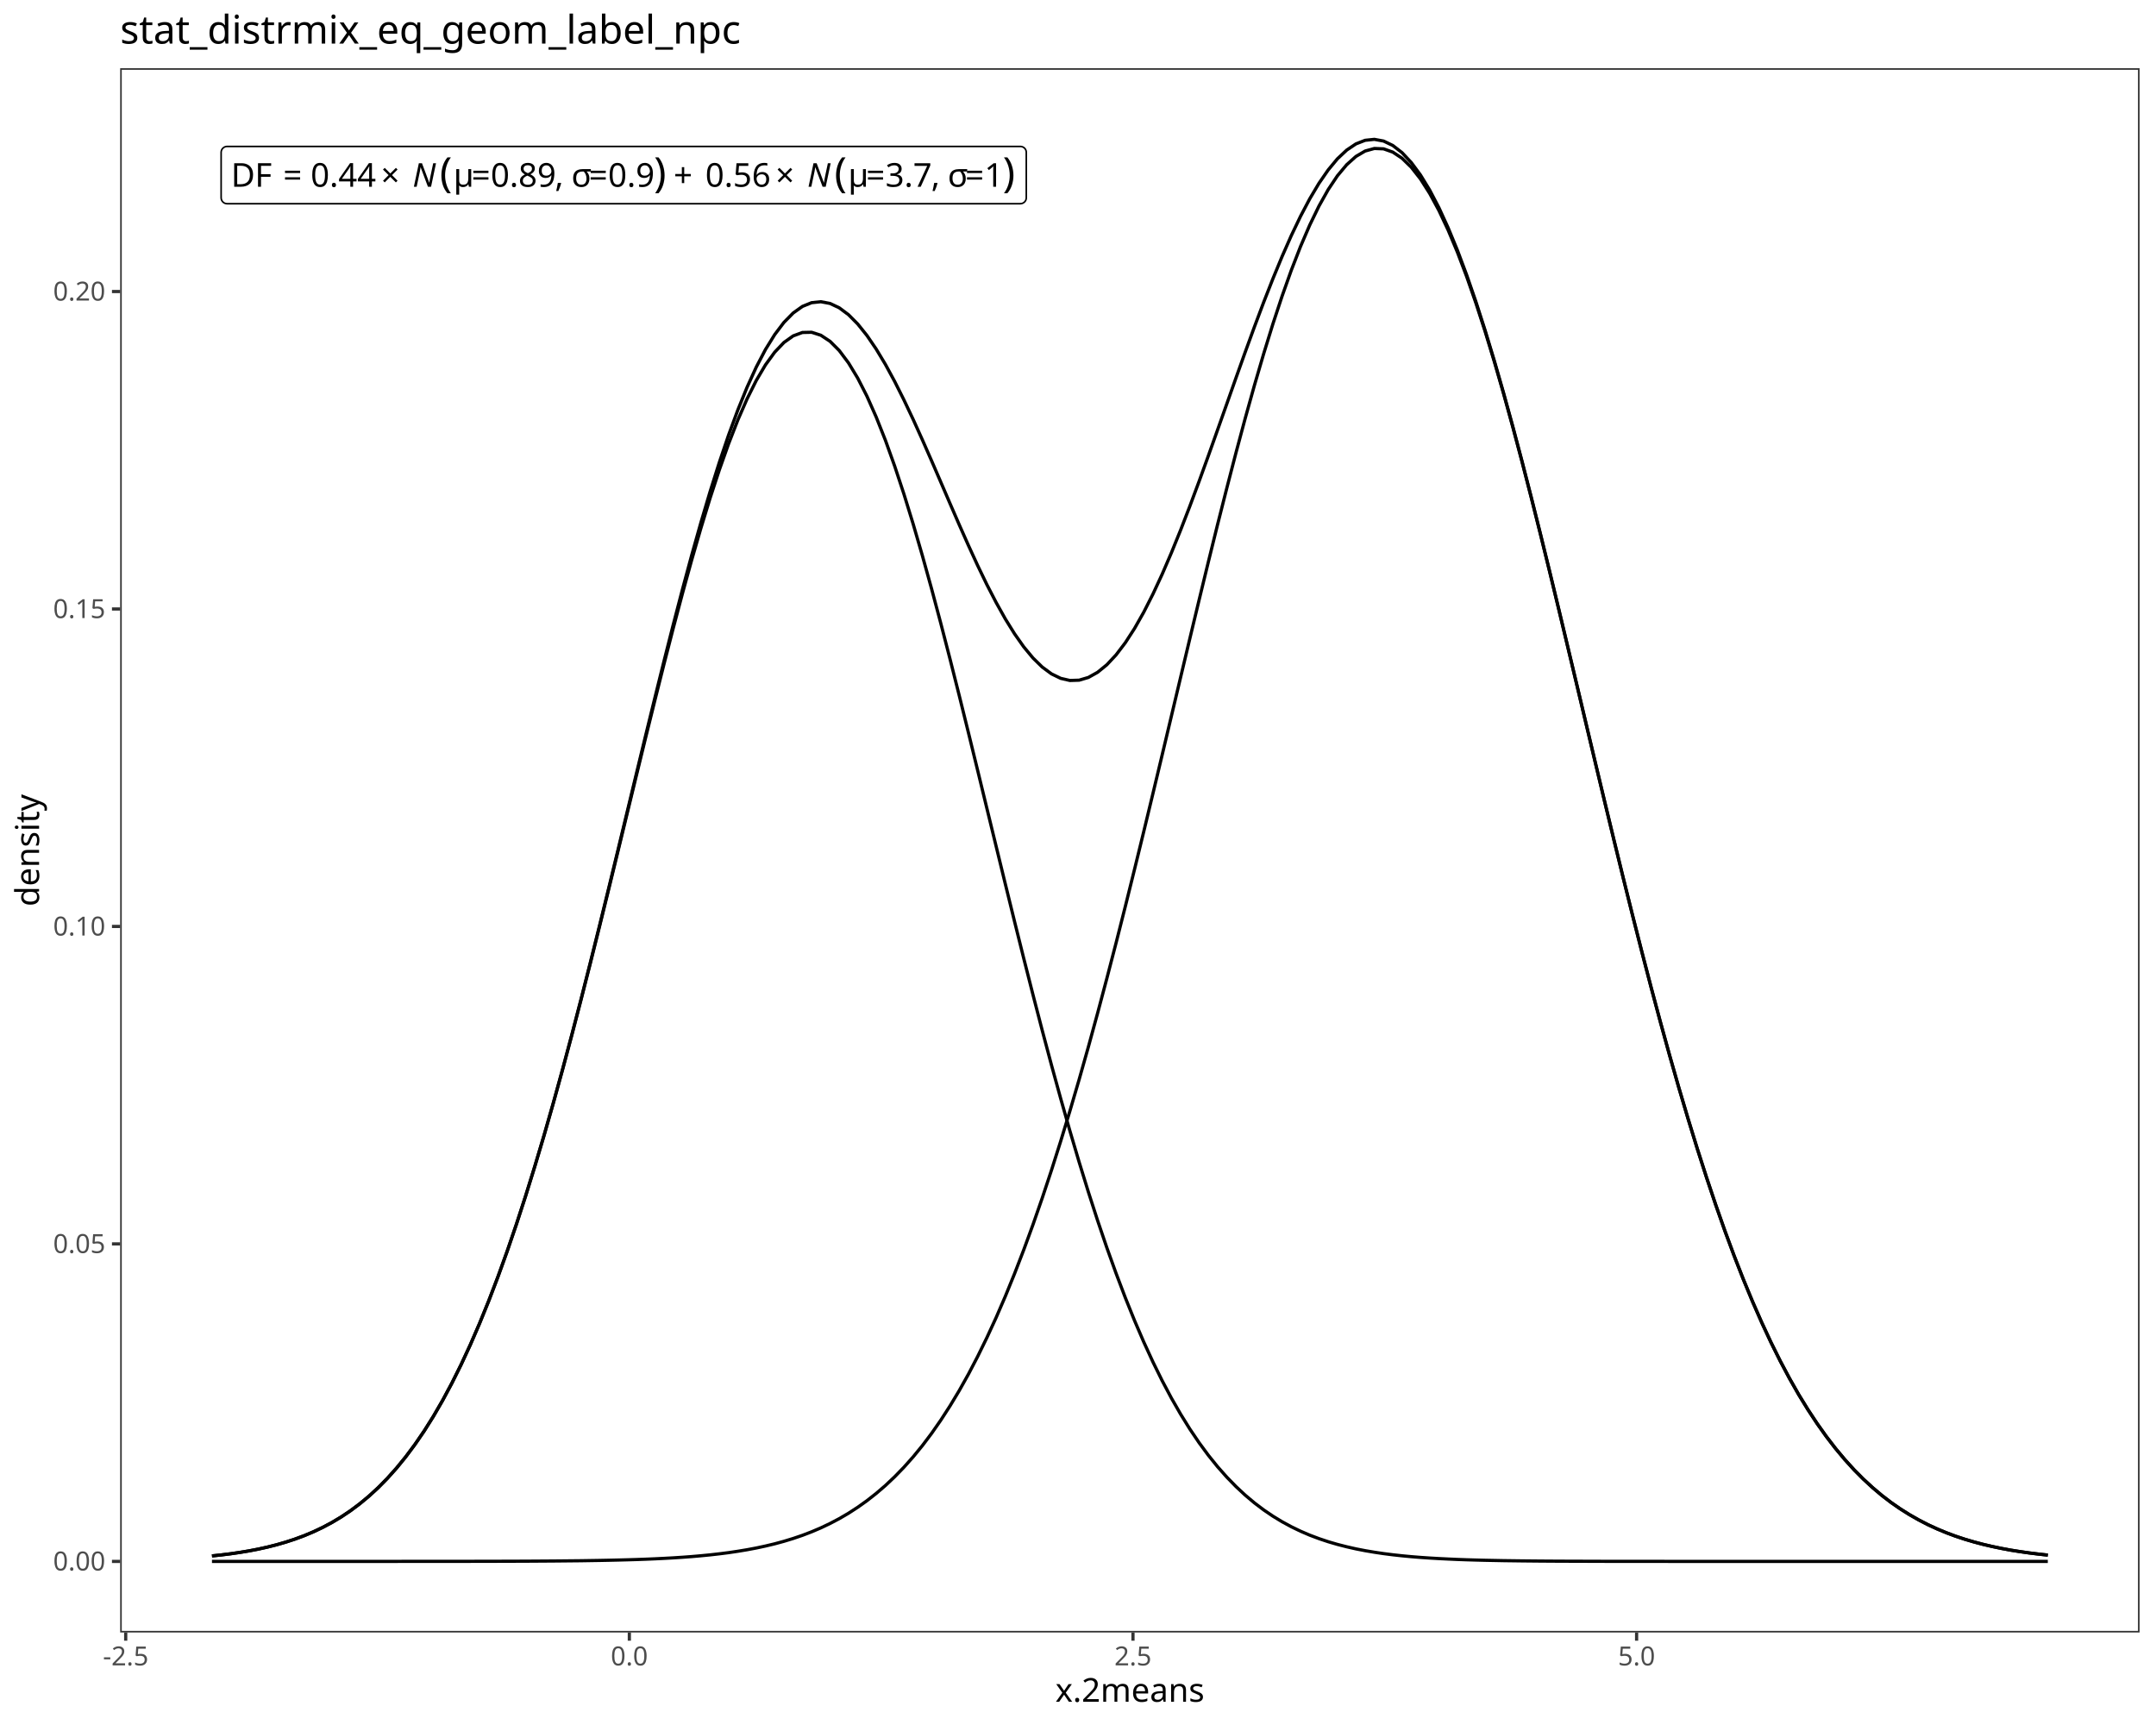
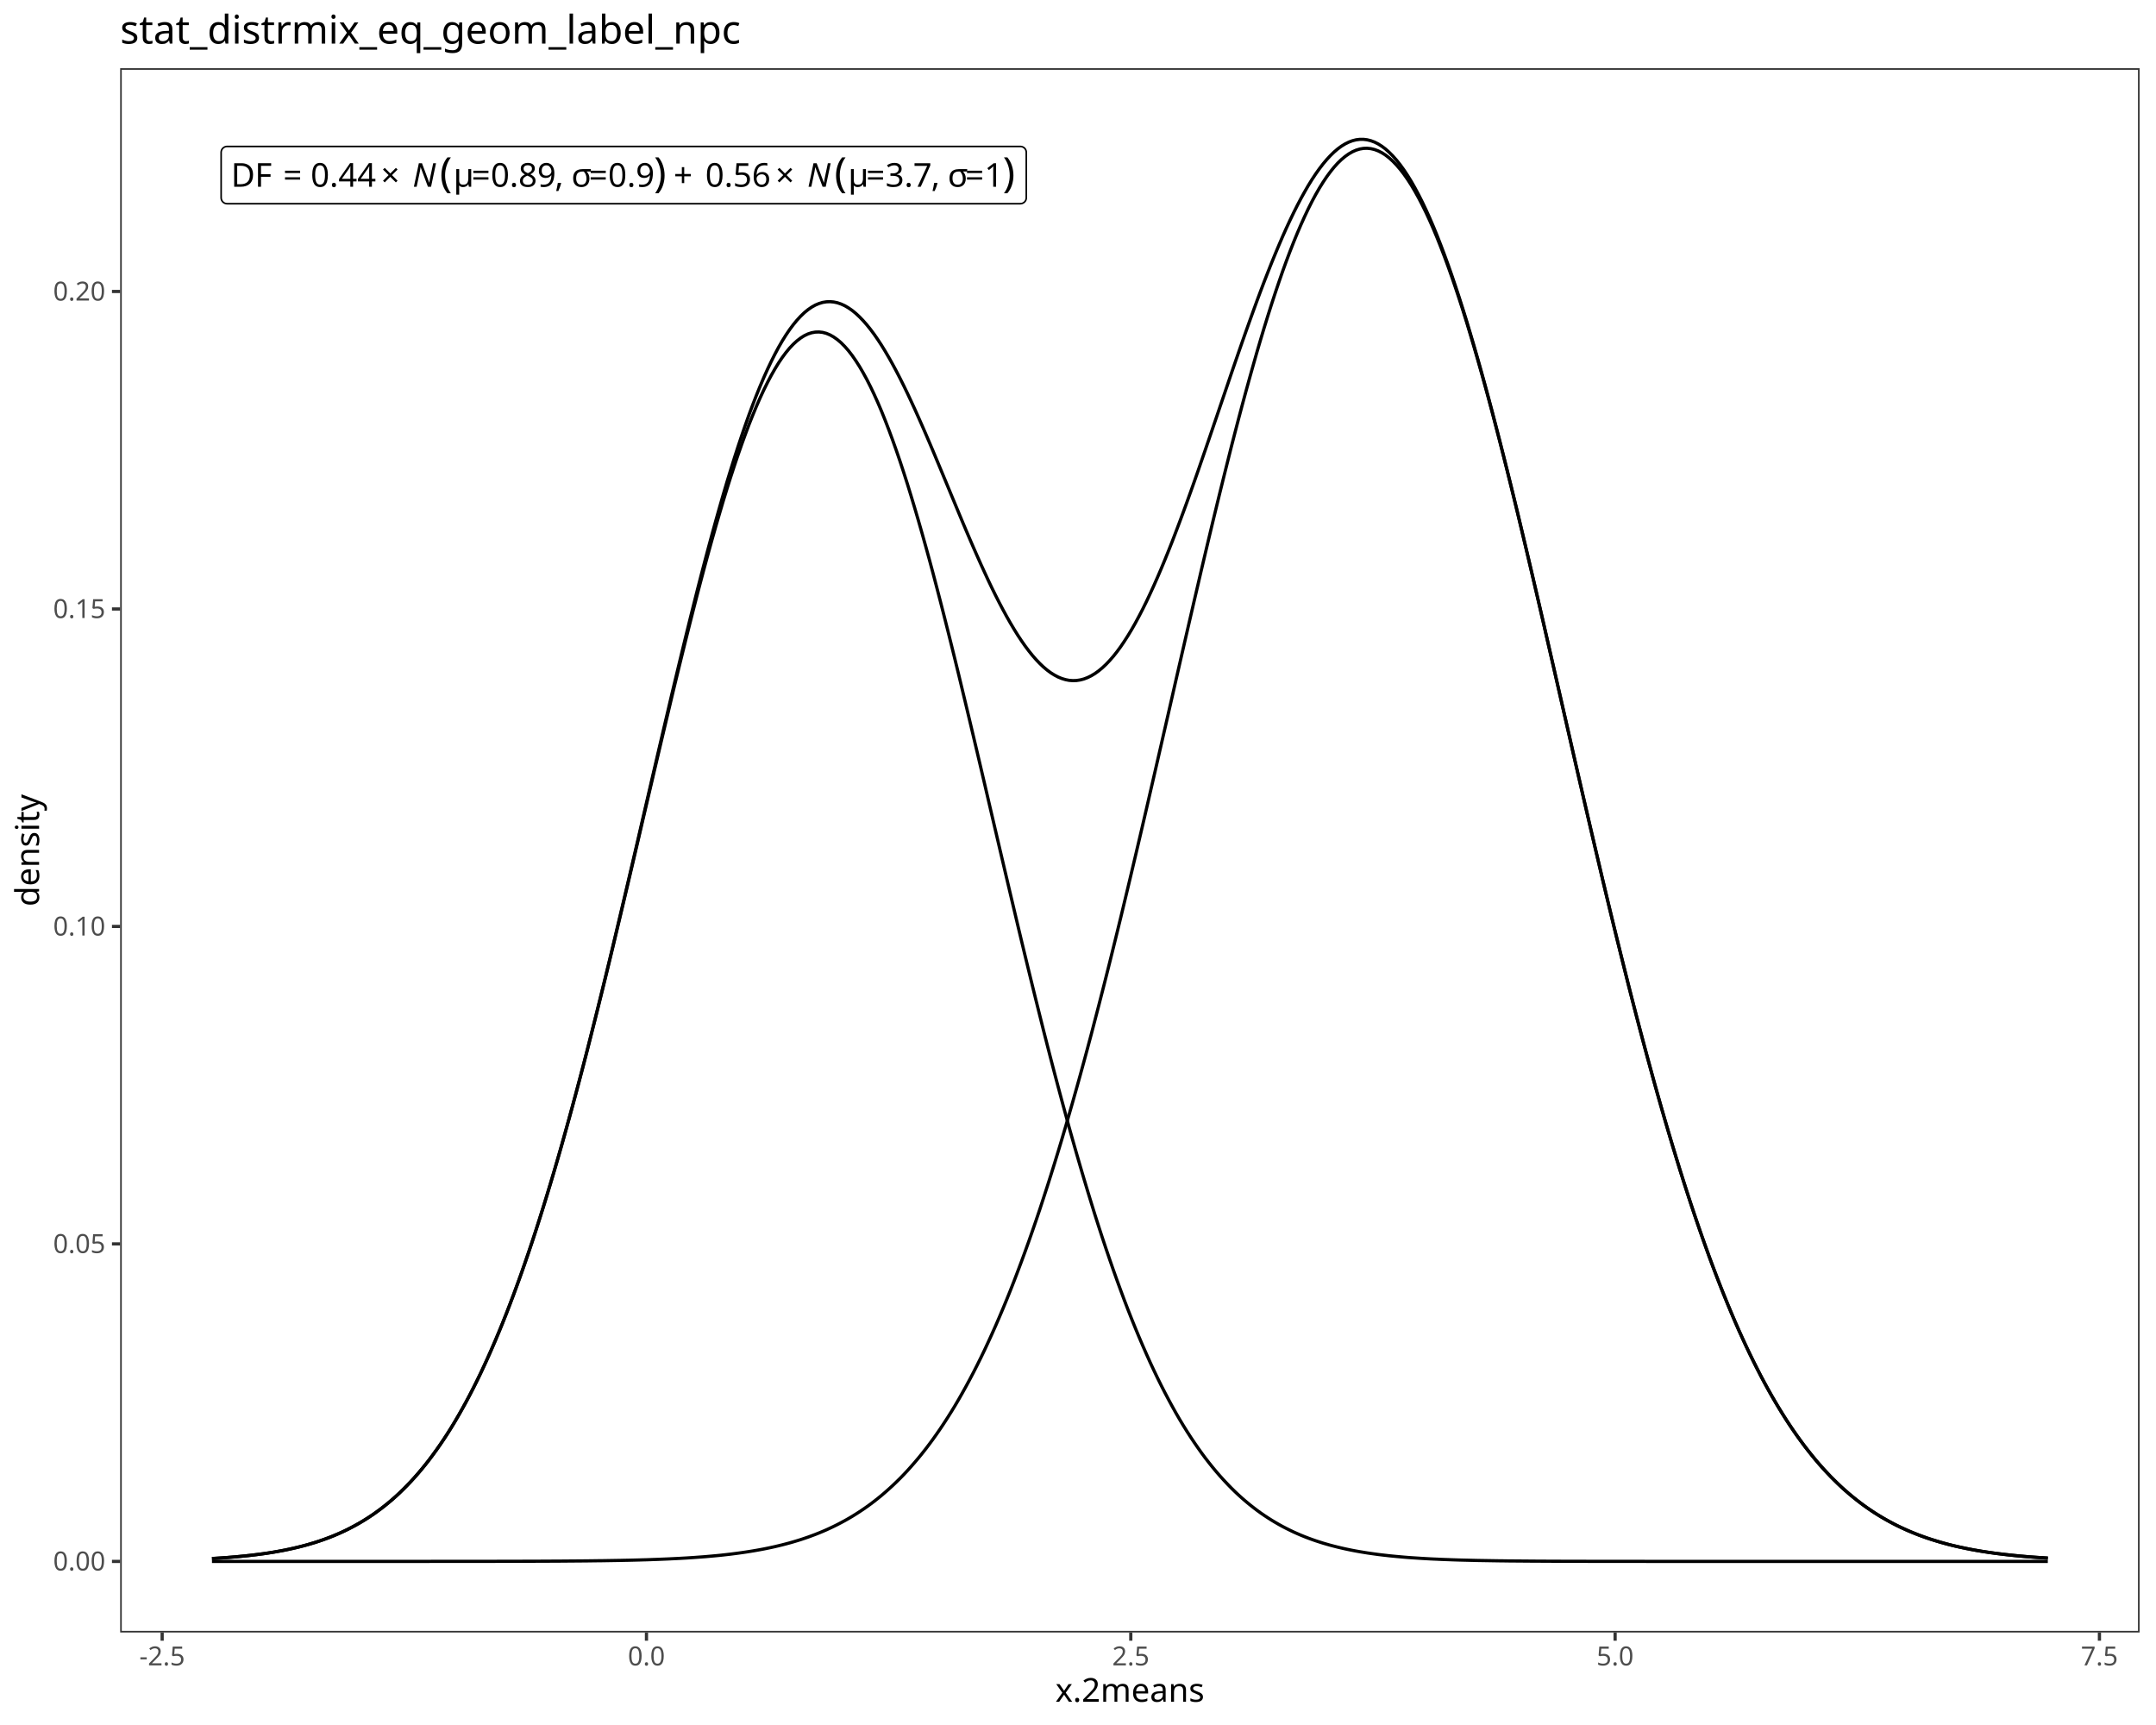
<svg xmlns="http://www.w3.org/2000/svg" class="svglite" data-engine-version="2.0" width="720.00pt" height="576.00pt" viewBox="0 0 720.00 576.00">
  <defs>
    <style type="text/css">
    .svglite line, .svglite polyline, .svglite polygon, .svglite path, .svglite rect, .svglite circle {
      fill: none;
      stroke: #000000;
      stroke-linecap: round;
      stroke-linejoin: round;
      stroke-miterlimit: 10.00;
    }
  </style>
  </defs>
  <rect width="100%" height="100%" style="stroke: none; fill: #FFFFFF;" />
  <defs>
    <clipPath id="cpMC4wMHw3MjAuMDB8MC4wMHw1NzYuMDA=">
      <rect x="0.00" y="0.00" width="720.00" height="576.00" />
    </clipPath>
  </defs>
  <g clip-path="url(#cpMC4wMHw3MjAuMDB8MC4wMHw1NzYuMDA=)">
    <rect x="0.00" y="0.00" width="720.00" height="576.00" style="stroke-width: 1.07; stroke: #FFFFFF; fill: #FFFFFF;" />
  </g>
  <defs>
    <clipPath id="cpNDAuMTN8NzE0LjUyfDIyLjc4fDU0NS4xMQ==">
      <rect x="40.13" y="22.78" width="674.39" height="522.33" />
    </clipPath>
  </defs>
  <g clip-path="url(#cpNDAuMTN8NzE0LjUyfDIyLjc4fDU0NS4xMQ==)">
    <rect x="40.13" y="22.78" width="674.39" height="522.33" style="stroke-width: 1.07; stroke: none; fill: #FFFFFF;" />
-     <polyline points="70.79,519.54 73.87,519.21 76.95,518.83 80.03,518.38 83.11,517.87 86.19,517.28 89.27,516.60 92.35,515.82 95.43,514.93 98.51,513.92 101.59,512.78 104.68,511.48 107.76,510.02 110.84,508.38 113.92,506.54 117.00,504.48 120.08,502.18 123.16,499.63 126.24,496.81 129.32,493.68 132.40,490.25 135.48,486.47 138.56,482.34 141.65,477.84 144.73,472.94 147.81,467.63 150.89,461.89 153.97,455.71 157.05,449.07 160.13,441.97 163.21,434.40 166.29,426.35 169.37,417.83 172.45,408.84 175.53,399.38 178.61,389.47 181.70,379.13 184.78,368.38 187.86,357.23 190.94,345.74 194.02,333.92 197.10,321.83 200.18,309.51 203.26,297.01 206.34,284.39 209.42,271.71 212.50,259.04 215.58,246.43 218.67,233.97 221.75,221.72 224.83,209.76 227.91,198.16 230.99,187.00 234.07,176.36 237.15,166.29 240.23,156.88 243.31,148.20 246.39,140.29 249.47,133.23 252.55,127.06 255.63,121.84 258.72,117.59 261.80,114.36 264.88,112.16 267.96,111.02 271.04,110.95 274.12,111.94 277.20,113.98 280.28,117.07 283.36,121.18 286.44,126.27 289.52,132.30 292.60,139.24 295.69,147.03 298.77,155.61 301.85,164.92 304.93,174.90 308.01,185.47 311.09,196.56 314.17,208.10 317.25,220.01 320.33,232.22 323.41,244.66 326.49,257.25 329.57,269.92 332.66,282.60 335.74,295.23 338.82,307.75 341.90,320.10 344.98,332.22 348.06,344.08 351.14,355.63 354.22,366.82 357.30,377.63 360.38,388.04 363.46,398.01 366.54,407.53 369.62,416.59 372.71,425.18 375.79,433.29 378.87,440.93 381.95,448.09 385.03,454.79 388.11,461.04 391.19,466.84 394.27,472.21 397.35,477.17 400.43,481.73 403.51,485.91 406.59,489.73 409.68,493.22 412.76,496.38 415.84,499.25 418.92,501.84 422.00,504.17 425.08,506.26 428.16,508.13 431.24,509.80 434.32,511.29 437.40,512.61 440.48,513.77 443.56,514.80 446.64,515.70 449.73,516.49 452.81,517.19 455.89,517.79 458.97,518.31 462.05,518.77 465.13,519.16 468.21,519.50 471.29,519.79 474.37,520.04 477.45,520.25 480.53,520.43 483.61,520.58 486.70,520.72 489.78,520.83 492.86,520.92 495.94,521.00 499.02,521.06 502.10,521.12 505.18,521.16 508.26,521.20 511.34,521.23 514.42,521.26 517.50,521.28 520.58,521.30 523.66,521.31 526.75,521.32 529.83,521.33 532.91,521.34 535.99,521.35 539.07,521.35 542.15,521.35 545.23,521.36 548.31,521.36 551.39,521.36 554.47,521.36 557.55,521.37 560.63,521.37 563.72,521.37 566.80,521.37 569.88,521.37 572.96,521.37 576.04,521.37 579.12,521.37 582.20,521.37 585.28,521.37 588.36,521.37 591.44,521.37 594.52,521.37 597.60,521.37 600.68,521.37 603.77,521.37 606.85,521.37 609.93,521.37 613.01,521.37 616.09,521.37 619.17,521.37 622.25,521.37 625.33,521.37 628.41,521.37 631.49,521.37 634.57,521.37 637.65,521.37 640.74,521.37 643.82,521.37 646.90,521.37 649.98,521.37 653.06,521.37 656.14,521.37 659.22,521.37 662.30,521.37 665.38,521.37 668.46,521.37 671.54,521.37 674.62,521.37 677.70,521.37 680.79,521.37 683.87,521.37 " style="stroke-width: 1.07; stroke-linecap: butt;" />
-     <polyline points="70.79,521.37 73.87,521.37 76.95,521.37 80.03,521.37 83.11,521.37 86.19,521.37 89.27,521.37 92.35,521.37 95.43,521.37 98.51,521.37 101.59,521.37 104.68,521.37 107.76,521.37 110.84,521.37 113.92,521.37 117.00,521.37 120.08,521.37 123.16,521.37 126.24,521.37 129.32,521.37 132.40,521.37 135.48,521.36 138.56,521.36 141.65,521.36 144.73,521.36 147.81,521.36 150.89,521.36 153.97,521.35 157.05,521.35 160.13,521.34 163.21,521.34 166.29,521.33 169.37,521.32 172.45,521.31 175.53,521.30 178.61,521.28 181.70,521.26 184.78,521.24 187.86,521.21 190.94,521.18 194.02,521.15 197.10,521.10 200.18,521.05 203.26,520.99 206.34,520.92 209.42,520.84 212.50,520.75 215.58,520.64 218.67,520.51 221.75,520.36 224.83,520.19 227.91,519.99 230.99,519.76 234.07,519.49 237.15,519.19 240.23,518.84 243.31,518.45 246.39,517.99 249.47,517.48 252.55,516.90 255.63,516.24 258.72,515.50 261.80,514.66 264.88,513.72 267.96,512.67 271.04,511.49 274.12,510.18 277.20,508.71 280.28,507.09 283.36,505.29 286.44,503.29 289.52,501.10 292.60,498.68 295.69,496.03 298.77,493.12 301.85,489.95 304.93,486.49 308.01,482.73 311.09,478.65 314.17,474.23 317.25,469.47 320.33,464.35 323.41,458.85 326.49,452.95 329.57,446.66 332.66,439.95 335.74,432.83 338.82,425.27 341.90,417.29 344.98,408.88 348.06,400.03 351.14,390.76 354.22,381.06 357.30,370.96 360.38,360.46 363.46,349.58 366.54,338.33 369.62,326.76 372.71,314.87 375.79,302.71 378.87,290.31 381.95,277.71 385.03,264.94 388.11,252.06 391.19,239.11 394.27,226.15 397.35,213.22 400.43,200.39 403.51,187.71 406.59,175.24 409.68,163.04 412.76,151.17 415.84,139.69 418.92,128.66 422.00,118.15 425.08,108.19 428.16,98.87 431.24,90.22 434.32,82.29 437.40,75.13 440.48,68.79 443.56,63.30 446.64,58.69 449.73,55.00 452.81,52.24 455.89,50.43 458.97,49.58 462.05,49.70 465.13,50.79 468.21,52.84 471.29,55.84 474.37,59.76 477.45,64.60 480.53,70.30 483.61,76.85 486.70,84.21 489.78,92.32 492.86,101.15 495.94,110.63 499.02,120.73 502.10,131.38 505.18,142.53 508.26,154.11 511.34,166.07 514.42,178.34 517.50,190.87 520.58,203.60 523.66,216.46 526.75,229.40 529.83,242.36 532.91,255.30 535.99,268.15 539.07,280.88 542.15,293.44 545.23,305.79 548.31,317.88 551.39,329.69 554.47,341.19 557.55,352.34 560.63,363.13 563.72,373.53 566.80,383.53 569.88,393.12 572.96,402.29 576.04,411.03 579.12,419.33 582.20,427.21 585.28,434.65 588.36,441.67 591.44,448.28 594.52,454.47 597.60,460.26 600.68,465.67 603.77,470.70 606.85,475.37 609.93,479.70 613.01,483.70 616.09,487.38 619.17,490.77 622.25,493.87 625.33,496.71 628.41,499.31 631.49,501.67 634.57,503.81 637.65,505.75 640.74,507.51 643.82,509.10 646.90,510.52 649.98,511.80 653.06,512.95 656.14,513.97 659.22,514.88 662.30,515.69 665.38,516.41 668.46,517.05 671.54,517.62 674.62,518.11 677.70,518.55 680.79,518.93 683.87,519.27 " style="stroke-width: 1.07; stroke-linecap: butt;" />
-     <polyline points="70.79,519.54 73.87,519.21 76.95,518.83 80.03,518.38 83.11,517.87 86.19,517.28 89.27,516.60 92.35,515.82 95.43,514.93 98.51,513.92 101.59,512.78 104.68,511.48 107.76,510.02 110.84,508.38 113.92,506.54 117.00,504.48 120.08,502.18 123.16,499.63 126.24,496.80 129.32,493.68 132.40,490.24 135.48,486.47 138.56,482.34 141.65,477.83 144.73,472.93 147.81,467.61 150.89,461.87 153.97,455.69 157.05,449.05 160.13,441.94 163.21,434.36 166.29,426.31 169.37,417.78 172.45,408.78 175.53,399.31 178.61,389.38 181.70,379.02 184.78,368.25 187.86,357.08 190.94,345.55 194.02,333.70 197.10,321.56 200.18,309.19 203.26,296.63 206.34,283.95 209.42,271.18 212.50,258.41 215.58,245.70 218.67,233.11 221.75,220.71 224.83,208.58 227.91,196.78 230.99,185.39 234.07,174.48 237.15,164.11 240.23,154.36 243.31,145.27 246.39,136.92 249.47,129.34 252.55,122.59 255.63,116.71 258.72,111.72 261.80,107.65 264.88,104.52 267.96,102.32 271.04,101.07 274.12,100.75 277.20,101.33 280.28,102.79 283.36,105.09 286.44,108.19 289.52,112.03 292.60,116.55 295.69,121.69 298.77,127.36 301.85,133.50 304.93,140.01 308.01,146.82 311.09,153.83 314.17,160.96 317.25,168.11 320.33,175.20 323.41,182.13 326.49,188.83 329.57,195.21 332.66,201.18 335.74,206.69 338.82,211.65 341.90,216.02 344.98,219.73 348.06,222.74 351.14,225.01 354.22,226.51 357.30,227.22 360.38,227.12 363.46,226.21 366.54,224.49 369.62,221.98 372.71,218.68 375.79,214.63 378.87,209.87 381.95,204.43 385.03,198.36 388.11,191.73 391.19,184.58 394.27,176.99 397.35,169.02 400.43,160.75 403.51,152.25 406.59,143.60 409.68,134.89 412.76,126.18 415.84,117.57 418.92,109.13 422.00,100.94 425.08,93.09 428.16,85.63 431.24,78.65 434.32,72.21 437.40,66.37 440.48,61.19 443.56,56.73 446.64,53.02 449.73,50.12 452.81,48.05 455.89,46.85 458.97,46.53 462.05,47.10 465.13,48.58 468.21,50.97 471.29,54.26 474.37,58.43 477.45,63.47 480.53,69.36 483.61,76.07 486.70,83.55 489.78,91.77 492.86,100.69 495.94,110.26 499.02,120.42 502.10,131.13 505.18,142.32 508.26,153.94 511.34,165.93 514.42,178.23 517.50,190.78 520.58,203.52 523.66,216.40 526.75,229.35 529.83,242.32 532.91,255.27 535.99,268.13 539.07,280.86 542.15,293.43 545.23,305.77 548.31,317.87 551.39,329.68 554.47,341.18 557.55,352.33 560.63,363.12 563.72,373.53 566.80,383.53 569.88,393.12 572.96,402.29 576.04,411.03 579.12,419.33 582.20,427.21 585.28,434.65 588.36,441.67 591.44,448.28 594.52,454.47 597.60,460.26 600.68,465.67 603.77,470.70 606.85,475.37 609.93,479.70 613.01,483.70 616.09,487.38 619.17,490.77 622.25,493.87 625.33,496.71 628.41,499.31 631.49,501.67 634.57,503.81 637.65,505.75 640.74,507.51 643.82,509.10 646.90,510.52 649.98,511.80 653.06,512.95 656.14,513.97 659.22,514.88 662.30,515.69 665.38,516.41 668.46,517.05 671.54,517.62 674.62,518.11 677.70,518.55 680.79,518.93 683.87,519.27 " style="stroke-width: 1.07; stroke-linecap: butt;" />
+     <polyline points="70.79,520.41 72.02,520.34 73.24,520.26 74.47,520.18 75.70,520.09 76.93,519.99 78.16,519.89 79.39,519.78 80.62,519.66 81.84,519.54 83.07,519.41 84.30,519.27 85.53,519.12 86.76,518.96 87.99,518.80 89.22,518.62 90.44,518.43 91.67,518.23 92.90,518.01 94.13,517.79 95.36,517.55 96.59,517.29 97.82,517.02 99.04,516.74 100.27,516.44 101.50,516.12 102.73,515.78 103.96,515.42 105.19,515.05 106.42,514.65 107.65,514.23 108.87,513.79 110.10,513.33 111.33,512.84 112.56,512.32 113.79,511.78 115.02,511.21 116.25,510.61 117.47,509.98 118.70,509.32 119.93,508.63 121.16,507.90 122.39,507.14 123.62,506.35 124.85,505.51 126.07,504.63 127.30,503.72 128.53,502.76 129.76,501.76 130.99,500.72 132.22,499.63 133.45,498.49 134.67,497.30 135.90,496.07 137.13,494.78 138.36,493.44 139.59,492.04 140.82,490.59 142.05,489.08 143.28,487.51 144.50,485.88 145.73,484.19 146.96,482.44 148.19,480.62 149.42,478.73 150.65,476.78 151.88,474.76 153.10,472.67 154.33,470.51 155.56,468.28 156.79,465.97 158.02,463.59 159.25,461.14 160.48,458.61 161.70,456.00 162.93,453.31 164.16,450.54 165.39,447.70 166.62,444.77 167.85,441.76 169.08,438.68 170.30,435.51 171.53,432.26 172.76,428.92 173.99,425.51 175.22,422.01 176.45,418.44 177.68,414.78 178.91,411.04 180.13,407.22 181.36,403.32 182.59,399.34 183.82,395.28 185.05,391.15 186.28,386.94 187.51,382.66 188.73,378.31 189.96,373.88 191.19,369.39 192.42,364.83 193.65,360.20 194.88,355.51 196.11,350.77 197.33,345.96 198.56,341.10 199.79,336.19 201.02,331.22 202.25,326.22 203.48,321.17 204.71,316.08 205.93,310.95 207.16,305.80 208.39,300.61 209.62,295.40 210.85,290.18 212.08,284.93 213.31,279.68 214.53,274.42 215.76,269.16 216.99,263.90 218.22,258.65 219.45,253.41 220.68,248.19 221.91,242.99 223.14,237.82 224.36,232.68 225.59,227.58 226.82,222.53 228.05,217.52 229.28,212.57 230.51,207.67 231.74,202.84 232.96,198.08 234.19,193.40 235.42,188.80 236.65,184.28 237.88,179.85 239.11,175.52 240.34,171.29 241.56,167.17 242.79,163.16 244.02,159.27 245.25,155.50 246.48,151.85 247.71,148.33 248.94,144.95 250.16,141.71 251.39,138.61 252.62,135.65 253.85,132.85 255.08,130.20 256.31,127.71 257.54,125.38 258.77,123.22 259.99,121.22 261.22,119.39 262.45,117.74 263.68,116.25 264.91,114.95 266.14,113.82 267.37,112.87 268.59,112.10 269.82,111.51 271.05,111.11 272.28,110.89 273.51,110.85 274.74,110.99 275.97,111.32 277.19,111.83 278.42,112.53 279.65,113.40 280.88,114.45 282.11,115.69 283.34,117.09 284.57,118.68 285.79,120.44 287.02,122.36 288.25,124.46 289.48,126.72 290.71,129.14 291.94,131.72 293.17,134.46 294.40,137.35 295.62,140.39 296.85,143.58 298.08,146.90 299.31,150.36 300.54,153.95 301.77,157.68 303.00,161.52 304.22,165.48 305.45,169.56 306.68,173.74 307.91,178.03 309.14,182.42 310.37,186.89 311.60,191.46 312.82,196.11 314.05,200.84 315.28,205.64 316.51,210.51 317.74,215.44 318.97,220.42 320.20,225.46 321.42,230.54 322.65,235.67 323.88,240.82 325.11,246.01 326.34,251.22 327.57,256.45 328.80,261.70 330.02,266.96 331.25,272.22 332.48,277.48 333.71,282.74 334.94,287.98 336.17,293.22 337.40,298.44 338.63,303.63 339.85,308.80 341.08,313.94 342.31,319.04 343.54,324.11 344.77,329.13 346.00,334.12 347.23,339.05 348.45,343.93 349.68,348.76 350.91,353.54 352.14,358.25 353.37,362.90 354.60,367.49 355.83,372.01 357.05,376.47 358.28,380.85 359.51,385.16 360.74,389.40 361.97,393.56 363.20,397.65 364.43,401.66 365.65,405.60 366.88,409.45 368.11,413.22 369.34,416.91 370.57,420.53 371.80,424.06 373.03,427.51 374.26,430.87 375.48,434.16 376.71,437.36 377.94,440.48 379.17,443.52 380.40,446.48 381.63,449.36 382.86,452.16 384.08,454.88 385.31,457.52 386.54,460.09 387.77,462.58 389.00,464.99 390.23,467.32 391.46,469.59 392.68,471.78 393.91,473.90 395.14,475.95 396.37,477.93 397.60,479.84 398.83,481.68 400.06,483.46 401.28,485.18 402.51,486.84 403.74,488.43 404.97,489.96 406.20,491.44 407.43,492.86 408.66,494.22 409.89,495.53 411.11,496.79 412.34,498.00 413.57,499.16 414.80,500.27 416.03,501.33 417.26,502.35 418.49,503.32 419.71,504.26 420.94,505.15 422.17,506.00 423.40,506.81 424.63,507.59 425.86,508.33 427.09,509.04 428.31,509.71 429.54,510.35 430.77,510.96 432.00,511.55 433.23,512.10 434.46,512.63 435.69,513.13 436.91,513.60 438.14,514.05 439.37,514.48 440.60,514.88 441.83,515.27 443.06,515.63 444.29,515.98 445.51,516.30 446.74,516.61 447.97,516.90 449.20,517.18 450.43,517.44 451.66,517.69 452.89,517.92 454.12,518.14 455.34,518.34 456.57,518.54 457.80,518.72 459.03,518.89 460.26,519.06 461.49,519.21 462.72,519.35 463.94,519.49 465.17,519.61 466.40,519.73 467.63,519.84 468.86,519.95 470.09,520.05 471.32,520.14 472.54,520.22 473.77,520.30 475.00,520.38 476.23,520.45 477.46,520.52 478.69,520.58 479.92,520.63 481.14,520.69 482.37,520.74 483.60,520.78 484.83,520.83 486.06,520.87 487.29,520.91 488.52,520.94 489.75,520.97 490.97,521.00 492.20,521.03 493.43,521.06 494.66,521.08 495.89,521.10 497.12,521.12 498.35,521.14 499.57,521.16 500.80,521.18 502.03,521.19 503.26,521.21 504.49,521.22 505.72,521.23 506.95,521.24 508.17,521.25 509.40,521.26 510.63,521.27 511.86,521.28 513.09,521.29 514.32,521.29 515.55,521.30 516.77,521.31 518.00,521.31 519.23,521.32 520.46,521.32 521.69,521.33 522.92,521.33 524.15,521.33 525.37,521.34 526.60,521.34 527.83,521.34 529.06,521.34 530.29,521.35 531.52,521.35 532.75,521.35 533.98,521.35 535.20,521.35 536.43,521.36 537.66,521.36 538.89,521.36 540.12,521.36 541.35,521.36 542.58,521.36 543.80,521.36 545.03,521.36 546.26,521.36 547.49,521.36 548.72,521.36 549.95,521.37 551.18,521.37 552.40,521.37 553.63,521.37 554.86,521.37 556.09,521.37 557.32,521.37 558.55,521.37 559.78,521.37 561.00,521.37 562.23,521.37 563.46,521.37 564.69,521.37 565.92,521.37 567.15,521.37 568.38,521.37 569.61,521.37 570.83,521.37 572.06,521.37 573.29,521.37 574.52,521.37 575.75,521.37 576.98,521.37 578.21,521.37 579.43,521.37 580.66,521.37 581.89,521.37 583.12,521.37 584.35,521.37 585.58,521.37 586.81,521.37 588.03,521.37 589.26,521.37 590.49,521.37 591.72,521.37 592.95,521.37 594.18,521.37 595.41,521.37 596.63,521.37 597.86,521.37 599.09,521.37 600.32,521.37 601.55,521.37 602.78,521.37 604.01,521.37 605.24,521.37 606.46,521.37 607.69,521.37 608.92,521.37 610.15,521.37 611.38,521.37 612.61,521.37 613.84,521.37 615.06,521.37 616.29,521.37 617.52,521.37 618.75,521.37 619.98,521.37 621.21,521.37 622.44,521.37 623.66,521.37 624.89,521.37 626.12,521.37 627.35,521.37 628.58,521.37 629.81,521.37 631.04,521.37 632.26,521.37 633.49,521.37 634.72,521.37 635.95,521.37 637.18,521.37 638.41,521.37 639.64,521.37 640.86,521.37 642.09,521.37 643.32,521.37 644.55,521.37 645.78,521.37 647.01,521.37 648.24,521.37 649.47,521.37 650.69,521.37 651.92,521.37 653.15,521.37 654.38,521.37 655.61,521.37 656.84,521.37 658.07,521.37 659.29,521.37 660.52,521.37 661.75,521.37 662.98,521.37 664.21,521.37 665.44,521.37 666.67,521.37 667.89,521.37 669.12,521.37 670.35,521.37 671.58,521.37 672.81,521.37 674.04,521.37 675.27,521.37 676.49,521.37 677.72,521.37 678.95,521.37 680.18,521.37 681.41,521.37 682.64,521.37 683.87,521.37 " style="stroke-width: 1.07; stroke-linecap: butt;" />
+     <polyline points="70.79,521.37 72.02,521.37 73.24,521.37 74.47,521.37 75.70,521.37 76.93,521.37 78.16,521.37 79.39,521.37 80.62,521.37 81.84,521.37 83.07,521.37 84.30,521.37 85.53,521.37 86.76,521.37 87.99,521.37 89.22,521.37 90.44,521.37 91.67,521.37 92.90,521.37 94.13,521.37 95.36,521.37 96.59,521.37 97.82,521.37 99.04,521.37 100.27,521.37 101.50,521.37 102.73,521.37 103.96,521.37 105.19,521.37 106.42,521.37 107.65,521.37 108.87,521.37 110.10,521.37 111.33,521.37 112.56,521.37 113.79,521.37 115.02,521.37 116.25,521.37 117.47,521.37 118.70,521.37 119.93,521.37 121.16,521.37 122.39,521.37 123.62,521.37 124.85,521.37 126.07,521.37 127.30,521.37 128.53,521.37 129.76,521.37 130.99,521.37 132.22,521.37 133.45,521.37 134.67,521.37 135.90,521.37 137.13,521.37 138.36,521.37 139.59,521.37 140.82,521.37 142.05,521.37 143.28,521.37 144.50,521.36 145.73,521.36 146.96,521.36 148.19,521.36 149.42,521.36 150.65,521.36 151.88,521.36 153.10,521.36 154.33,521.36 155.56,521.36 156.79,521.36 158.02,521.36 159.25,521.35 160.48,521.35 161.70,521.35 162.93,521.35 164.16,521.35 165.39,521.35 166.62,521.34 167.85,521.34 169.08,521.34 170.30,521.34 171.53,521.33 172.76,521.33 173.99,521.33 175.22,521.32 176.45,521.32 177.68,521.32 178.91,521.31 180.13,521.31 181.36,521.30 182.59,521.30 183.82,521.29 185.05,521.28 186.28,521.28 187.51,521.27 188.73,521.26 189.96,521.25 191.19,521.24 192.42,521.23 193.65,521.22 194.88,521.21 196.11,521.20 197.33,521.18 198.56,521.17 199.79,521.15 201.02,521.14 202.25,521.12 203.48,521.10 204.71,521.08 205.93,521.06 207.16,521.04 208.39,521.01 209.62,520.99 210.85,520.96 212.08,520.93 213.31,520.90 214.53,520.86 215.76,520.83 216.99,520.79 218.22,520.74 219.45,520.70 220.68,520.65 221.91,520.60 223.14,520.55 224.36,520.49 225.59,520.43 226.82,520.37 228.05,520.30 229.28,520.23 230.51,520.15 231.74,520.07 232.96,519.98 234.19,519.89 235.42,519.80 236.65,519.69 237.88,519.58 239.11,519.47 240.34,519.35 241.56,519.22 242.79,519.08 244.02,518.94 245.25,518.78 246.48,518.62 247.71,518.45 248.94,518.27 250.16,518.08 251.39,517.88 252.62,517.67 253.85,517.45 255.08,517.22 256.31,516.97 257.54,516.71 258.77,516.44 259.99,516.15 261.22,515.85 262.45,515.53 263.68,515.20 264.91,514.85 266.14,514.48 267.37,514.10 268.59,513.69 269.82,513.27 271.05,512.82 272.28,512.36 273.51,511.87 274.74,511.36 275.97,510.83 277.19,510.27 278.42,509.68 279.65,509.07 280.88,508.43 282.11,507.77 283.34,507.07 284.57,506.35 285.79,505.59 287.02,504.80 288.25,503.98 289.48,503.12 290.71,502.23 291.94,501.30 293.17,500.33 294.40,499.33 295.62,498.28 296.85,497.19 298.08,496.07 299.31,494.89 300.54,493.68 301.77,492.42 303.00,491.11 304.22,489.75 305.45,488.34 306.68,486.89 307.91,485.38 309.14,483.82 310.37,482.20 311.60,480.53 312.82,478.81 314.05,477.03 315.28,475.18 316.51,473.28 317.74,471.32 318.97,469.30 320.20,467.21 321.42,465.06 322.65,462.85 323.88,460.57 325.11,458.23 326.34,455.81 327.57,453.33 328.80,450.78 330.02,448.16 331.25,445.47 332.48,442.71 333.71,439.87 334.94,436.97 336.17,433.99 337.40,430.94 338.63,427.81 339.85,424.61 341.08,421.34 342.31,417.99 343.54,414.57 344.77,411.07 346.00,407.50 347.23,403.86 348.45,400.14 349.68,396.35 350.91,392.48 352.14,388.54 353.37,384.53 354.60,380.45 355.83,376.30 357.05,372.08 358.28,367.79 359.51,363.43 360.74,359.01 361.97,354.52 363.20,349.97 364.43,345.36 365.65,340.68 366.88,335.95 368.11,331.16 369.34,326.32 370.57,321.42 371.80,316.47 373.03,311.47 374.26,306.43 375.48,301.35 376.71,296.22 377.94,291.05 379.17,285.85 380.40,280.62 381.63,275.36 382.86,270.07 384.08,264.76 385.31,259.43 386.54,254.08 387.77,248.72 389.00,243.35 390.23,237.98 391.46,232.60 392.68,227.22 393.91,221.85 395.14,216.49 396.37,211.15 397.60,205.82 398.83,200.51 400.06,195.23 401.28,189.98 402.51,184.76 403.74,179.58 404.97,174.45 406.20,169.36 407.43,164.32 408.66,159.34 409.89,154.42 411.11,149.56 412.34,144.78 413.57,140.06 414.80,135.42 416.03,130.87 417.26,126.40 418.49,122.02 419.71,117.73 420.94,113.54 422.17,109.45 423.40,105.47 424.63,101.60 425.86,97.84 427.09,94.20 428.31,90.68 429.54,87.29 430.77,84.02 432.00,80.88 433.23,77.88 434.46,75.02 435.69,72.29 436.91,69.71 438.14,67.27 439.37,64.98 440.60,62.84 441.83,60.86 443.06,59.02 444.29,57.35 445.51,55.83 446.74,54.47 447.97,53.28 449.20,52.25 450.43,51.38 451.66,50.67 452.89,50.13 454.12,49.76 455.34,49.55 456.57,49.51 457.80,49.64 459.03,49.93 460.26,50.39 461.49,51.01 462.72,51.80 463.94,52.75 465.17,53.87 466.40,55.15 467.63,56.59 468.86,58.18 470.09,59.94 471.32,61.85 472.54,63.91 473.77,66.13 475.00,68.50 476.23,71.01 477.46,73.66 478.69,76.46 479.92,79.40 481.14,82.47 482.37,85.67 483.60,89.01 484.83,92.47 486.06,96.05 487.29,99.75 488.52,103.56 489.75,107.49 490.97,111.53 492.20,115.67 493.43,119.91 494.66,124.24 495.89,128.67 497.12,133.18 498.35,137.78 499.57,142.46 500.80,147.21 502.03,152.04 503.26,156.93 504.49,161.88 505.72,166.89 506.95,171.95 508.17,177.07 509.40,182.22 510.63,187.42 511.86,192.66 513.09,197.92 514.32,203.22 515.55,208.54 516.77,213.88 518.00,219.23 519.23,224.59 520.46,229.97 521.69,235.34 522.92,240.72 524.15,246.09 525.37,251.46 526.60,256.81 527.83,262.15 529.06,267.47 530.29,272.77 531.52,278.05 532.75,283.30 533.98,288.51 535.20,293.70 536.43,298.84 537.66,303.95 538.89,309.01 540.12,314.03 541.35,319.00 542.58,323.93 543.80,328.80 545.03,333.61 546.26,338.37 547.49,343.08 548.72,347.72 549.95,352.30 551.18,356.82 552.40,361.28 553.63,365.67 554.86,369.99 556.09,374.25 557.32,378.43 558.55,382.55 559.78,386.59 561.00,390.56 562.23,394.46 563.46,398.29 564.69,402.05 565.92,405.73 567.15,409.33 568.38,412.87 569.61,416.33 570.83,419.71 572.06,423.02 573.29,426.25 574.52,429.42 575.75,432.50 576.98,435.52 578.21,438.46 579.43,441.33 580.66,444.13 581.89,446.85 583.12,449.51 584.35,452.09 585.58,454.61 586.81,457.05 588.03,459.43 589.26,461.74 590.49,463.99 591.72,466.17 592.95,468.29 594.18,470.34 595.41,472.33 596.63,474.26 597.86,476.13 599.09,477.94 600.32,479.70 601.55,481.39 602.78,483.04 604.01,484.62 605.24,486.16 606.46,487.64 607.69,489.07 608.92,490.45 610.15,491.78 611.38,493.07 612.61,494.30 613.84,495.50 615.06,496.65 616.29,497.75 617.52,498.82 618.75,499.84 619.98,500.83 621.21,501.78 622.44,502.69 623.66,503.56 624.89,504.40 626.12,505.21 627.35,505.98 628.58,506.72 629.81,507.43 631.04,508.11 632.26,508.76 633.49,509.39 634.72,509.98 635.95,510.55 637.18,511.10 638.41,511.62 639.64,512.12 640.86,512.60 642.09,513.05 643.32,513.49 644.55,513.90 645.78,514.29 647.01,514.67 648.24,515.03 649.47,515.37 650.69,515.70 651.92,516.01 653.15,516.30 654.38,516.58 655.61,516.84 656.84,517.10 658.07,517.34 659.29,517.57 660.52,517.78 661.75,517.99 662.98,518.18 664.21,518.37 665.44,518.54 666.67,518.71 667.89,518.86 669.12,519.01 670.35,519.15 671.58,519.28 672.81,519.41 674.04,519.53 675.27,519.64 676.49,519.75 677.72,519.85 678.95,519.94 680.18,520.03 681.41,520.11 682.64,520.19 683.87,520.27 " style="stroke-width: 1.07; stroke-linecap: butt;" />
+     <polyline points="70.79,520.41 72.02,520.34 73.24,520.26 74.47,520.18 75.70,520.09 76.93,519.99 78.16,519.89 79.39,519.78 80.62,519.66 81.84,519.54 83.07,519.41 84.30,519.27 85.53,519.12 86.76,518.96 87.99,518.80 89.22,518.62 90.44,518.43 91.67,518.23 92.90,518.01 94.13,517.79 95.36,517.55 96.59,517.29 97.82,517.02 99.04,516.74 100.27,516.43 101.50,516.12 102.73,515.78 103.96,515.42 105.19,515.05 106.42,514.65 107.65,514.23 108.87,513.79 110.10,513.33 111.33,512.84 112.56,512.32 113.79,511.78 115.02,511.21 116.25,510.61 117.47,509.98 118.70,509.32 119.93,508.63 121.16,507.90 122.39,507.14 123.62,506.34 124.85,505.51 126.07,504.63 127.30,503.72 128.53,502.76 129.76,501.76 130.99,500.72 132.22,499.63 133.45,498.49 134.67,497.30 135.90,496.06 137.13,494.78 138.36,493.43 139.59,492.04 140.82,490.58 142.05,489.07 143.28,487.51 144.50,485.88 145.73,484.18 146.96,482.43 148.19,480.61 149.42,478.73 150.65,476.77 151.88,474.75 153.10,472.66 154.33,470.50 155.56,468.27 156.79,465.96 158.02,463.58 159.25,461.12 160.48,458.59 161.70,455.98 162.93,453.29 164.16,450.52 165.39,447.67 166.62,444.74 167.85,441.74 169.08,438.65 170.30,435.47 171.53,432.22 172.76,428.88 173.99,425.47 175.22,421.97 176.45,418.39 177.68,414.72 178.91,410.98 180.13,407.15 181.36,403.25 182.59,399.27 183.82,395.20 185.05,391.07 186.28,386.85 187.51,382.56 188.73,378.20 189.96,373.77 191.19,369.26 192.42,364.69 193.65,360.05 194.88,355.35 196.11,350.59 197.33,345.77 198.56,340.90 199.79,335.97 201.02,330.99 202.25,325.97 203.48,320.90 204.71,315.79 205.93,310.64 207.16,305.46 208.39,300.25 209.62,295.02 210.85,289.76 212.08,284.49 213.31,279.21 214.53,273.91 215.76,268.61 216.99,263.32 218.22,258.02 219.45,252.74 220.68,247.47 221.91,242.22 223.14,237.00 224.36,231.81 225.59,226.65 226.82,221.53 228.05,216.45 229.28,211.42 230.51,206.45 231.74,201.54 232.96,196.70 234.19,191.92 235.42,187.22 236.65,182.60 237.88,178.07 239.11,173.62 240.34,169.27 241.56,165.02 242.79,160.87 244.02,156.84 245.25,152.91 246.48,149.10 247.71,145.41 248.94,141.85 250.16,138.42 251.39,135.12 252.62,131.96 253.85,128.93 255.08,126.05 256.31,123.31 257.54,120.73 258.77,118.29 259.99,116.00 261.22,113.87 262.45,111.90 263.68,110.08 264.91,108.43 266.14,106.93 267.37,105.60 268.59,104.42 269.82,103.41 271.05,102.56 272.28,101.87 273.51,101.35 274.74,100.98 275.97,100.78 277.19,100.73 278.42,100.84 279.65,101.10 280.88,101.52 282.11,102.08 283.34,102.80 284.57,103.65 285.79,104.65 287.02,105.79 288.25,107.07 289.48,108.47 290.71,110.00 291.94,111.65 293.17,113.43 294.40,115.31 295.62,117.30 296.85,119.40 298.08,121.60 299.31,123.89 300.54,126.26 301.77,128.72 303.00,131.26 304.22,133.86 305.45,136.53 306.68,139.26 307.91,142.04 309.14,144.86 310.37,147.73 311.60,150.63 312.82,153.55 314.05,156.50 315.28,159.46 316.51,162.42 317.74,165.39 318.97,168.35 320.20,171.31 321.42,174.24 322.65,177.15 323.88,180.02 325.11,182.87 326.34,185.66 327.57,188.42 328.80,191.11 330.02,193.75 331.25,196.32 332.48,198.82 333.71,201.24 334.94,203.58 336.17,205.84 337.40,208.00 338.63,210.07 339.85,212.04 341.08,213.90 342.31,215.66 343.54,217.31 344.77,218.84 346.00,220.25 347.23,221.54 348.45,222.70 349.68,223.74 350.91,224.65 352.14,225.42 353.37,226.07 354.60,226.57 355.83,226.94 357.05,227.18 358.28,227.27 359.51,227.23 360.74,227.04 361.97,226.72 363.20,226.25 364.43,225.65 365.65,224.91 366.88,224.03 368.11,223.01 369.34,221.86 370.57,220.57 371.80,219.16 373.03,217.61 374.26,215.93 375.48,214.13 376.71,212.21 377.94,210.17 379.17,208.01 380.40,205.73 381.63,203.35 382.86,200.86 384.08,198.27 385.31,195.58 386.54,192.80 387.77,189.93 389.00,186.97 390.23,183.93 391.46,180.82 392.68,177.63 393.91,174.38 395.14,171.07 396.37,167.70 397.60,164.29 398.83,160.83 400.06,157.32 401.28,153.79 402.51,150.23 403.74,146.64 404.97,143.04 406.20,139.43 407.43,135.81 408.66,132.20 409.89,128.59 411.11,124.99 412.34,121.41 413.57,117.85 414.80,114.32 416.03,110.83 417.26,107.38 418.49,103.97 419.71,100.62 420.94,97.32 422.17,94.08 423.40,90.92 424.63,87.82 425.86,84.81 427.09,81.87 428.31,79.03 429.54,76.27 430.77,73.62 432.00,71.06 433.23,68.61 434.46,66.27 435.69,64.05 436.91,61.94 438.14,59.95 439.37,58.09 440.60,56.36 441.83,54.75 443.06,53.29 444.29,51.96 445.51,50.77 446.74,49.72 447.97,48.81 449.20,48.06 450.43,47.45 451.66,46.99 452.89,46.68 454.12,46.53 455.34,46.53 456.57,46.68 457.80,46.99 459.03,47.45 460.26,48.07 461.49,48.85 462.72,49.78 463.94,50.87 465.17,52.11 466.40,53.51 467.63,55.06 468.86,56.76 470.09,58.62 471.32,60.62 472.54,62.77 473.77,65.07 475.00,67.51 476.23,70.09 477.46,72.81 478.69,75.67 479.92,78.66 481.14,81.79 482.37,85.04 483.60,88.42 484.83,91.92 486.06,95.55 487.29,99.28 488.52,103.13 489.75,107.09 490.97,111.16 492.20,115.33 493.43,119.59 494.66,123.95 495.89,128.40 497.12,132.94 498.35,137.56 499.57,142.25 500.80,147.02 502.03,151.86 503.26,156.76 504.49,161.73 505.72,166.75 506.95,171.83 508.17,176.95 509.40,182.12 510.63,187.32 511.86,192.57 513.09,197.84 514.32,203.14 515.55,208.47 516.77,213.81 518.00,219.17 519.23,224.54 520.46,229.92 521.69,235.30 522.92,240.68 524.15,246.06 525.37,251.43 526.60,256.78 527.83,262.13 529.06,267.45 530.29,272.75 531.52,278.03 532.75,283.28 533.98,288.50 535.20,293.68 536.43,298.83 537.66,303.93 538.89,309.00 540.12,314.02 541.35,318.99 542.58,323.92 543.80,328.79 545.03,333.61 546.26,338.37 547.49,343.07 548.72,347.72 549.95,352.30 551.18,356.82 552.40,361.27 553.63,365.66 554.86,369.99 556.09,374.24 557.32,378.43 558.55,382.54 559.78,386.59 561.00,390.56 562.23,394.46 563.46,398.29 564.69,402.05 565.92,405.73 567.15,409.33 568.38,412.87 569.61,416.32 570.83,419.71 572.06,423.02 573.29,426.25 574.52,429.42 575.75,432.50 576.98,435.52 578.21,438.46 579.43,441.33 580.66,444.13 581.89,446.85 583.12,449.51 584.35,452.09 585.58,454.61 586.81,457.05 588.03,459.43 589.26,461.74 590.49,463.99 591.72,466.17 592.95,468.29 594.18,470.34 595.41,472.33 596.63,474.26 597.86,476.13 599.09,477.94 600.32,479.70 601.55,481.39 602.78,483.04 604.01,484.62 605.24,486.16 606.46,487.64 607.69,489.07 608.92,490.45 610.15,491.78 611.38,493.07 612.61,494.30 613.84,495.50 615.06,496.65 616.29,497.75 617.52,498.82 618.75,499.84 619.98,500.83 621.21,501.78 622.44,502.69 623.66,503.56 624.89,504.40 626.12,505.21 627.35,505.98 628.58,506.72 629.81,507.43 631.04,508.11 632.26,508.76 633.49,509.39 634.72,509.98 635.95,510.55 637.18,511.10 638.41,511.62 639.64,512.12 640.86,512.60 642.09,513.05 643.32,513.49 644.55,513.90 645.78,514.29 647.01,514.67 648.24,515.03 649.47,515.37 650.69,515.70 651.92,516.01 653.15,516.30 654.38,516.58 655.61,516.84 656.84,517.10 658.07,517.34 659.29,517.57 660.52,517.78 661.75,517.99 662.98,518.18 664.21,518.37 665.44,518.54 666.67,518.71 667.89,518.86 669.12,519.01 670.35,519.15 671.58,519.28 672.81,519.41 674.04,519.53 675.27,519.64 676.49,519.75 677.72,519.85 678.95,519.94 680.18,520.03 681.41,520.11 682.64,520.19 683.87,520.27 " style="stroke-width: 1.07; stroke-linecap: butt;" />
    <polygon points="75.83,68.02 340.75,68.02 340.67,68.01 340.99,68.00 341.30,67.94 341.60,67.82 341.88,67.66 342.13,67.46 342.34,67.22 342.51,66.96 342.63,66.66 342.71,66.35 342.73,66.04 342.73,66.04 342.73,50.88 342.73,50.88 342.71,50.56 342.63,50.25 342.51,49.96 342.34,49.69 342.13,49.45 341.88,49.25 341.60,49.09 341.30,48.98 340.99,48.91 340.75,48.90 75.83,48.90 76.07,48.91 75.75,48.90 75.44,48.94 75.13,49.03 74.84,49.17 74.58,49.35 74.35,49.57 74.16,49.82 74.01,50.10 73.91,50.41 73.86,50.72 73.85,50.88 73.85,66.04 73.86,65.88 73.86,66.19 73.91,66.51 74.01,66.81 74.16,67.09 74.35,67.35 74.58,67.57 74.84,67.75 75.13,67.89 75.44,67.98 75.75,68.01 " style="stroke-width: 0.53; fill: #FFFFFF;" />
    <text x="77.15" y="62.36" style="font-size: 11.00px; font-family: sans;" textLength="7.95px" lengthAdjust="spacingAndGlyphs">D</text>
    <text x="85.10" y="62.36" style="font-size: 11.00px; font-family: sans;" textLength="6.72px" lengthAdjust="spacingAndGlyphs">F</text>
    <text x="91.82" y="62.36" style="font-size: 11.00px; font-family: sans;" textLength="2.75px" lengthAdjust="spacingAndGlyphs"> </text>
    <text x="94.57" y="62.36" style="font-size: 11.00px; font-family: sans;" textLength="6.43px" lengthAdjust="spacingAndGlyphs">=</text>
    <text x="101.00" y="62.36" style="font-size: 11.00px; font-family: sans;" textLength="2.75px" lengthAdjust="spacingAndGlyphs"> </text>
    <text x="103.75" y="62.36" style="font-size: 11.00px; font-family: sans;" textLength="21.41px" lengthAdjust="spacingAndGlyphs">0.44</text>
    <text x="127.20" y="62.36" style="font-size: 11.00px; font-family: sans;" textLength="8.55px" lengthAdjust="spacingAndGlyphs">×</text>
    <text x="137.78" y="62.36" style="font-size: 11.00px; font-style: italic; font-family: sans;" textLength="7.95px" lengthAdjust="spacingAndGlyphs">N</text>
    <text x="146.86" y="62.36" style="font-size: 13.75px; font-family: sans;" textLength="4.58px" lengthAdjust="spacingAndGlyphs">(</text>
    <text x="151.44" y="62.36" style="font-size: 11.00px; font-family: sans;" textLength="6.01px" lengthAdjust="spacingAndGlyphs">μ</text>
    <text x="157.46" y="62.36" style="font-size: 11.00px; font-family: sans;" textLength="6.43px" lengthAdjust="spacingAndGlyphs">=</text>
    <text x="163.88" y="62.36" style="font-size: 11.00px; font-family: sans;" textLength="21.41px" lengthAdjust="spacingAndGlyphs">0.89</text>
    <text x="185.29" y="62.36" style="font-size: 11.00px; font-family: sans;" textLength="2.75px" lengthAdjust="spacingAndGlyphs">,</text>
    <text x="188.05" y="62.36" style="font-size: 11.00px; font-family: sans;" textLength="2.75px" lengthAdjust="spacingAndGlyphs"> </text>
    <text x="190.80" y="62.36" style="font-size: 11.00px; font-family: sans;" textLength="5.84px" lengthAdjust="spacingAndGlyphs">σ</text>
    <text x="196.64" y="62.36" style="font-size: 11.00px; font-family: sans;" textLength="6.43px" lengthAdjust="spacingAndGlyphs">=</text>
    <text x="203.07" y="62.36" style="font-size: 11.00px; font-family: sans;" textLength="15.29px" lengthAdjust="spacingAndGlyphs">0.9</text>
    <text x="218.36" y="62.36" style="font-size: 13.75px; font-family: sans;" textLength="4.57px" lengthAdjust="spacingAndGlyphs">)</text>
    <text x="224.97" y="62.36" style="font-size: 11.00px; font-family: sans;" textLength="8.54px" lengthAdjust="spacingAndGlyphs">+</text>
    <text x="235.55" y="62.36" style="font-size: 11.00px; font-family: sans;" textLength="21.41px" lengthAdjust="spacingAndGlyphs">0.56</text>
    <text x="258.99" y="62.36" style="font-size: 11.00px; font-family: sans;" textLength="8.55px" lengthAdjust="spacingAndGlyphs">×</text>
    <text x="269.58" y="62.36" style="font-size: 11.00px; font-style: italic; font-family: sans;" textLength="7.95px" lengthAdjust="spacingAndGlyphs">N</text>
    <text x="278.66" y="62.36" style="font-size: 13.75px; font-family: sans;" textLength="4.58px" lengthAdjust="spacingAndGlyphs">(</text>
    <text x="283.24" y="62.36" style="font-size: 11.00px; font-family: sans;" textLength="6.01px" lengthAdjust="spacingAndGlyphs">μ</text>
    <text x="289.25" y="62.36" style="font-size: 11.00px; font-family: sans;" textLength="6.43px" lengthAdjust="spacingAndGlyphs">=</text>
    <text x="295.68" y="62.36" style="font-size: 11.00px; font-family: sans;" textLength="15.29px" lengthAdjust="spacingAndGlyphs">3.7</text>
    <text x="310.97" y="62.36" style="font-size: 11.00px; font-family: sans;" textLength="2.75px" lengthAdjust="spacingAndGlyphs">,</text>
    <text x="313.72" y="62.36" style="font-size: 11.00px; font-family: sans;" textLength="2.75px" lengthAdjust="spacingAndGlyphs"> </text>
    <text x="316.48" y="62.36" style="font-size: 11.00px; font-family: sans;" textLength="5.84px" lengthAdjust="spacingAndGlyphs">σ</text>
    <text x="322.32" y="62.36" style="font-size: 11.00px; font-family: sans;" textLength="6.43px" lengthAdjust="spacingAndGlyphs">=</text>
    <text x="328.74" y="62.36" style="font-size: 11.00px; font-family: sans;" textLength="6.12px" lengthAdjust="spacingAndGlyphs">1</text>
    <text x="334.86" y="62.36" style="font-size: 13.75px; font-family: sans;" textLength="4.57px" lengthAdjust="spacingAndGlyphs">)</text>
    <rect x="40.13" y="22.78" width="674.39" height="522.33" style="stroke-width: 1.07; stroke: #333333;" />
  </g>
  <g clip-path="url(#cpMC4wMHw3MjAuMDB8MC4wMHw1NzYuMDA=)">
    <text x="35.20" y="524.40" text-anchor="end" style="font-size: 8.80px; fill: #4D4D4D; font-family: sans;" textLength="17.13px" lengthAdjust="spacingAndGlyphs">0.00</text>
    <text x="35.20" y="418.39" text-anchor="end" style="font-size: 8.80px; fill: #4D4D4D; font-family: sans;" textLength="17.13px" lengthAdjust="spacingAndGlyphs">0.05</text>
    <text x="35.20" y="312.38" text-anchor="end" style="font-size: 8.80px; fill: #4D4D4D; font-family: sans;" textLength="17.13px" lengthAdjust="spacingAndGlyphs">0.10</text>
-     <text x="35.20" y="206.38" text-anchor="end" style="font-size: 8.80px; fill: #4D4D4D; font-family: sans;" textLength="17.13px" lengthAdjust="spacingAndGlyphs">0.15</text>
-     <text x="35.20" y="100.37" text-anchor="end" style="font-size: 8.80px; fill: #4D4D4D; font-family: sans;" textLength="17.13px" lengthAdjust="spacingAndGlyphs">0.20</text>
+     <text x="35.20" y="206.37" text-anchor="end" style="font-size: 8.80px; fill: #4D4D4D; font-family: sans;" textLength="17.13px" lengthAdjust="spacingAndGlyphs">0.15</text>
+     <text x="35.20" y="100.36" text-anchor="end" style="font-size: 8.80px; fill: #4D4D4D; font-family: sans;" textLength="17.13px" lengthAdjust="spacingAndGlyphs">0.20</text>
    <polyline points="37.39,521.37 40.13,521.37 " style="stroke-width: 1.07; stroke: #333333; stroke-linecap: butt;" />
    <polyline points="37.39,415.36 40.13,415.36 " style="stroke-width: 1.07; stroke: #333333; stroke-linecap: butt;" />
    <polyline points="37.39,309.35 40.13,309.35 " style="stroke-width: 1.07; stroke: #333333; stroke-linecap: butt;" />
-     <polyline points="37.39,203.35 40.13,203.35 " style="stroke-width: 1.07; stroke: #333333; stroke-linecap: butt;" />
-     <polyline points="37.39,97.34 40.13,97.34 " style="stroke-width: 1.07; stroke: #333333; stroke-linecap: butt;" />
-     <polyline points="41.98,547.85 41.98,545.11 " style="stroke-width: 1.07; stroke: #333333; stroke-linecap: butt;" />
-     <polyline points="210.17,547.85 210.17,545.11 " style="stroke-width: 1.07; stroke: #333333; stroke-linecap: butt;" />
-     <polyline points="378.36,547.85 378.36,545.11 " style="stroke-width: 1.07; stroke: #333333; stroke-linecap: butt;" />
-     <polyline points="546.55,547.85 546.55,545.11 " style="stroke-width: 1.07; stroke: #333333; stroke-linecap: butt;" />
-     <text x="41.98" y="556.10" text-anchor="middle" style="font-size: 8.80px; fill: #4D4D4D; font-family: sans;" textLength="15.16px" lengthAdjust="spacingAndGlyphs">-2.5</text>
-     <text x="210.17" y="556.10" text-anchor="middle" style="font-size: 8.80px; fill: #4D4D4D; font-family: sans;" textLength="12.23px" lengthAdjust="spacingAndGlyphs">0.0</text>
-     <text x="378.36" y="556.10" text-anchor="middle" style="font-size: 8.80px; fill: #4D4D4D; font-family: sans;" textLength="12.23px" lengthAdjust="spacingAndGlyphs">2.5</text>
-     <text x="546.55" y="556.10" text-anchor="middle" style="font-size: 8.80px; fill: #4D4D4D; font-family: sans;" textLength="12.23px" lengthAdjust="spacingAndGlyphs">5.0</text>
+     <polyline points="37.39,203.34 40.13,203.34 " style="stroke-width: 1.07; stroke: #333333; stroke-linecap: butt;" />
+     <polyline points="37.39,97.33 40.13,97.33 " style="stroke-width: 1.07; stroke: #333333; stroke-linecap: butt;" />
+     <polyline points="54.15,547.85 54.15,545.11 " style="stroke-width: 1.07; stroke: #333333; stroke-linecap: butt;" />
+     <polyline points="215.89,547.85 215.89,545.11 " style="stroke-width: 1.07; stroke: #333333; stroke-linecap: butt;" />
+     <polyline points="377.63,547.85 377.63,545.11 " style="stroke-width: 1.07; stroke: #333333; stroke-linecap: butt;" />
+     <polyline points="539.37,547.85 539.37,545.11 " style="stroke-width: 1.07; stroke: #333333; stroke-linecap: butt;" />
+     <polyline points="701.11,547.85 701.11,545.11 " style="stroke-width: 1.07; stroke: #333333; stroke-linecap: butt;" />
+     <text x="54.15" y="556.10" text-anchor="middle" style="font-size: 8.80px; fill: #4D4D4D; font-family: sans;" textLength="15.16px" lengthAdjust="spacingAndGlyphs">-2.5</text>
+     <text x="215.89" y="556.10" text-anchor="middle" style="font-size: 8.80px; fill: #4D4D4D; font-family: sans;" textLength="12.23px" lengthAdjust="spacingAndGlyphs">0.0</text>
+     <text x="377.63" y="556.10" text-anchor="middle" style="font-size: 8.80px; fill: #4D4D4D; font-family: sans;" textLength="12.23px" lengthAdjust="spacingAndGlyphs">2.5</text>
+     <text x="539.37" y="556.10" text-anchor="middle" style="font-size: 8.80px; fill: #4D4D4D; font-family: sans;" textLength="12.23px" lengthAdjust="spacingAndGlyphs">5.0</text>
+     <text x="701.11" y="556.10" text-anchor="middle" style="font-size: 8.80px; fill: #4D4D4D; font-family: sans;" textLength="12.23px" lengthAdjust="spacingAndGlyphs">7.5</text>
    <text x="377.33" y="568.24" text-anchor="middle" style="font-size: 11.00px; font-family: sans;" textLength="47.70px" lengthAdjust="spacingAndGlyphs">x.2means</text>
    <text transform="translate(13.05,283.95) rotate(-90)" text-anchor="middle" style="font-size: 11.00px; font-family: sans;" textLength="34.86px" lengthAdjust="spacingAndGlyphs">density</text>
    <text x="40.13" y="14.56" style="font-size: 13.20px; font-family: sans;" textLength="200.35px" lengthAdjust="spacingAndGlyphs">stat_distrmix_eq_geom_label_npc</text>
  </g>
</svg>
